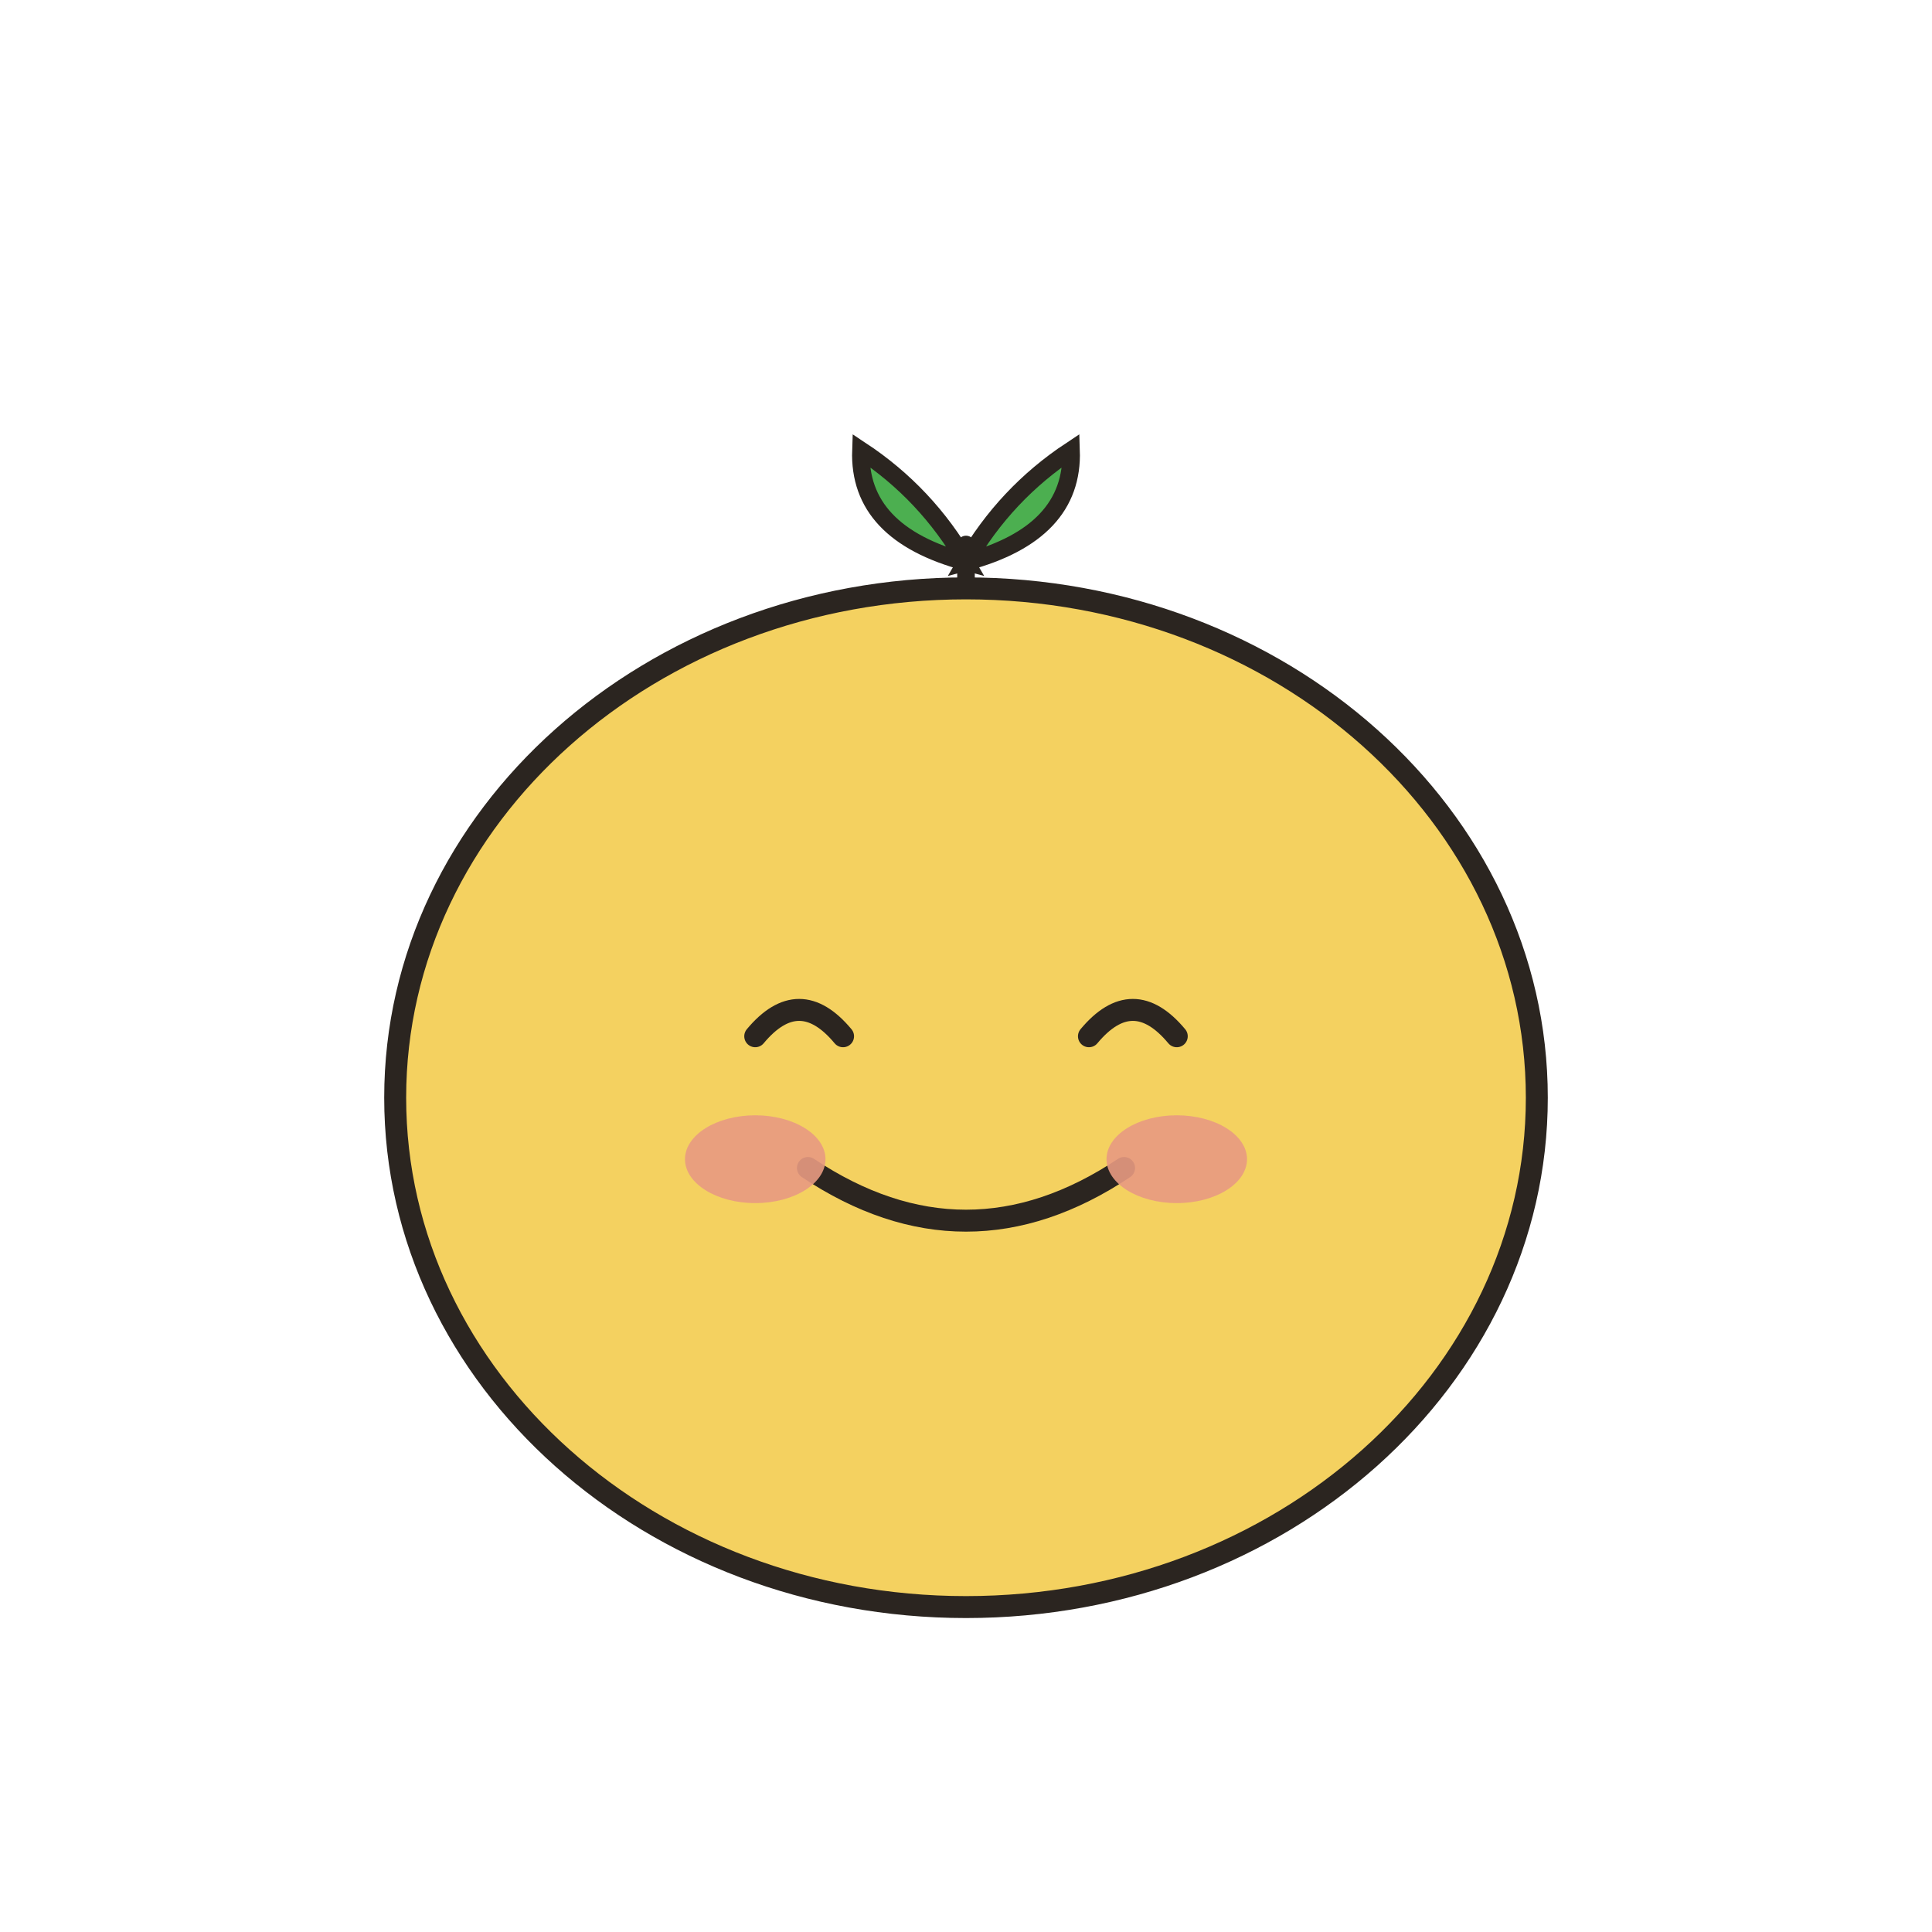
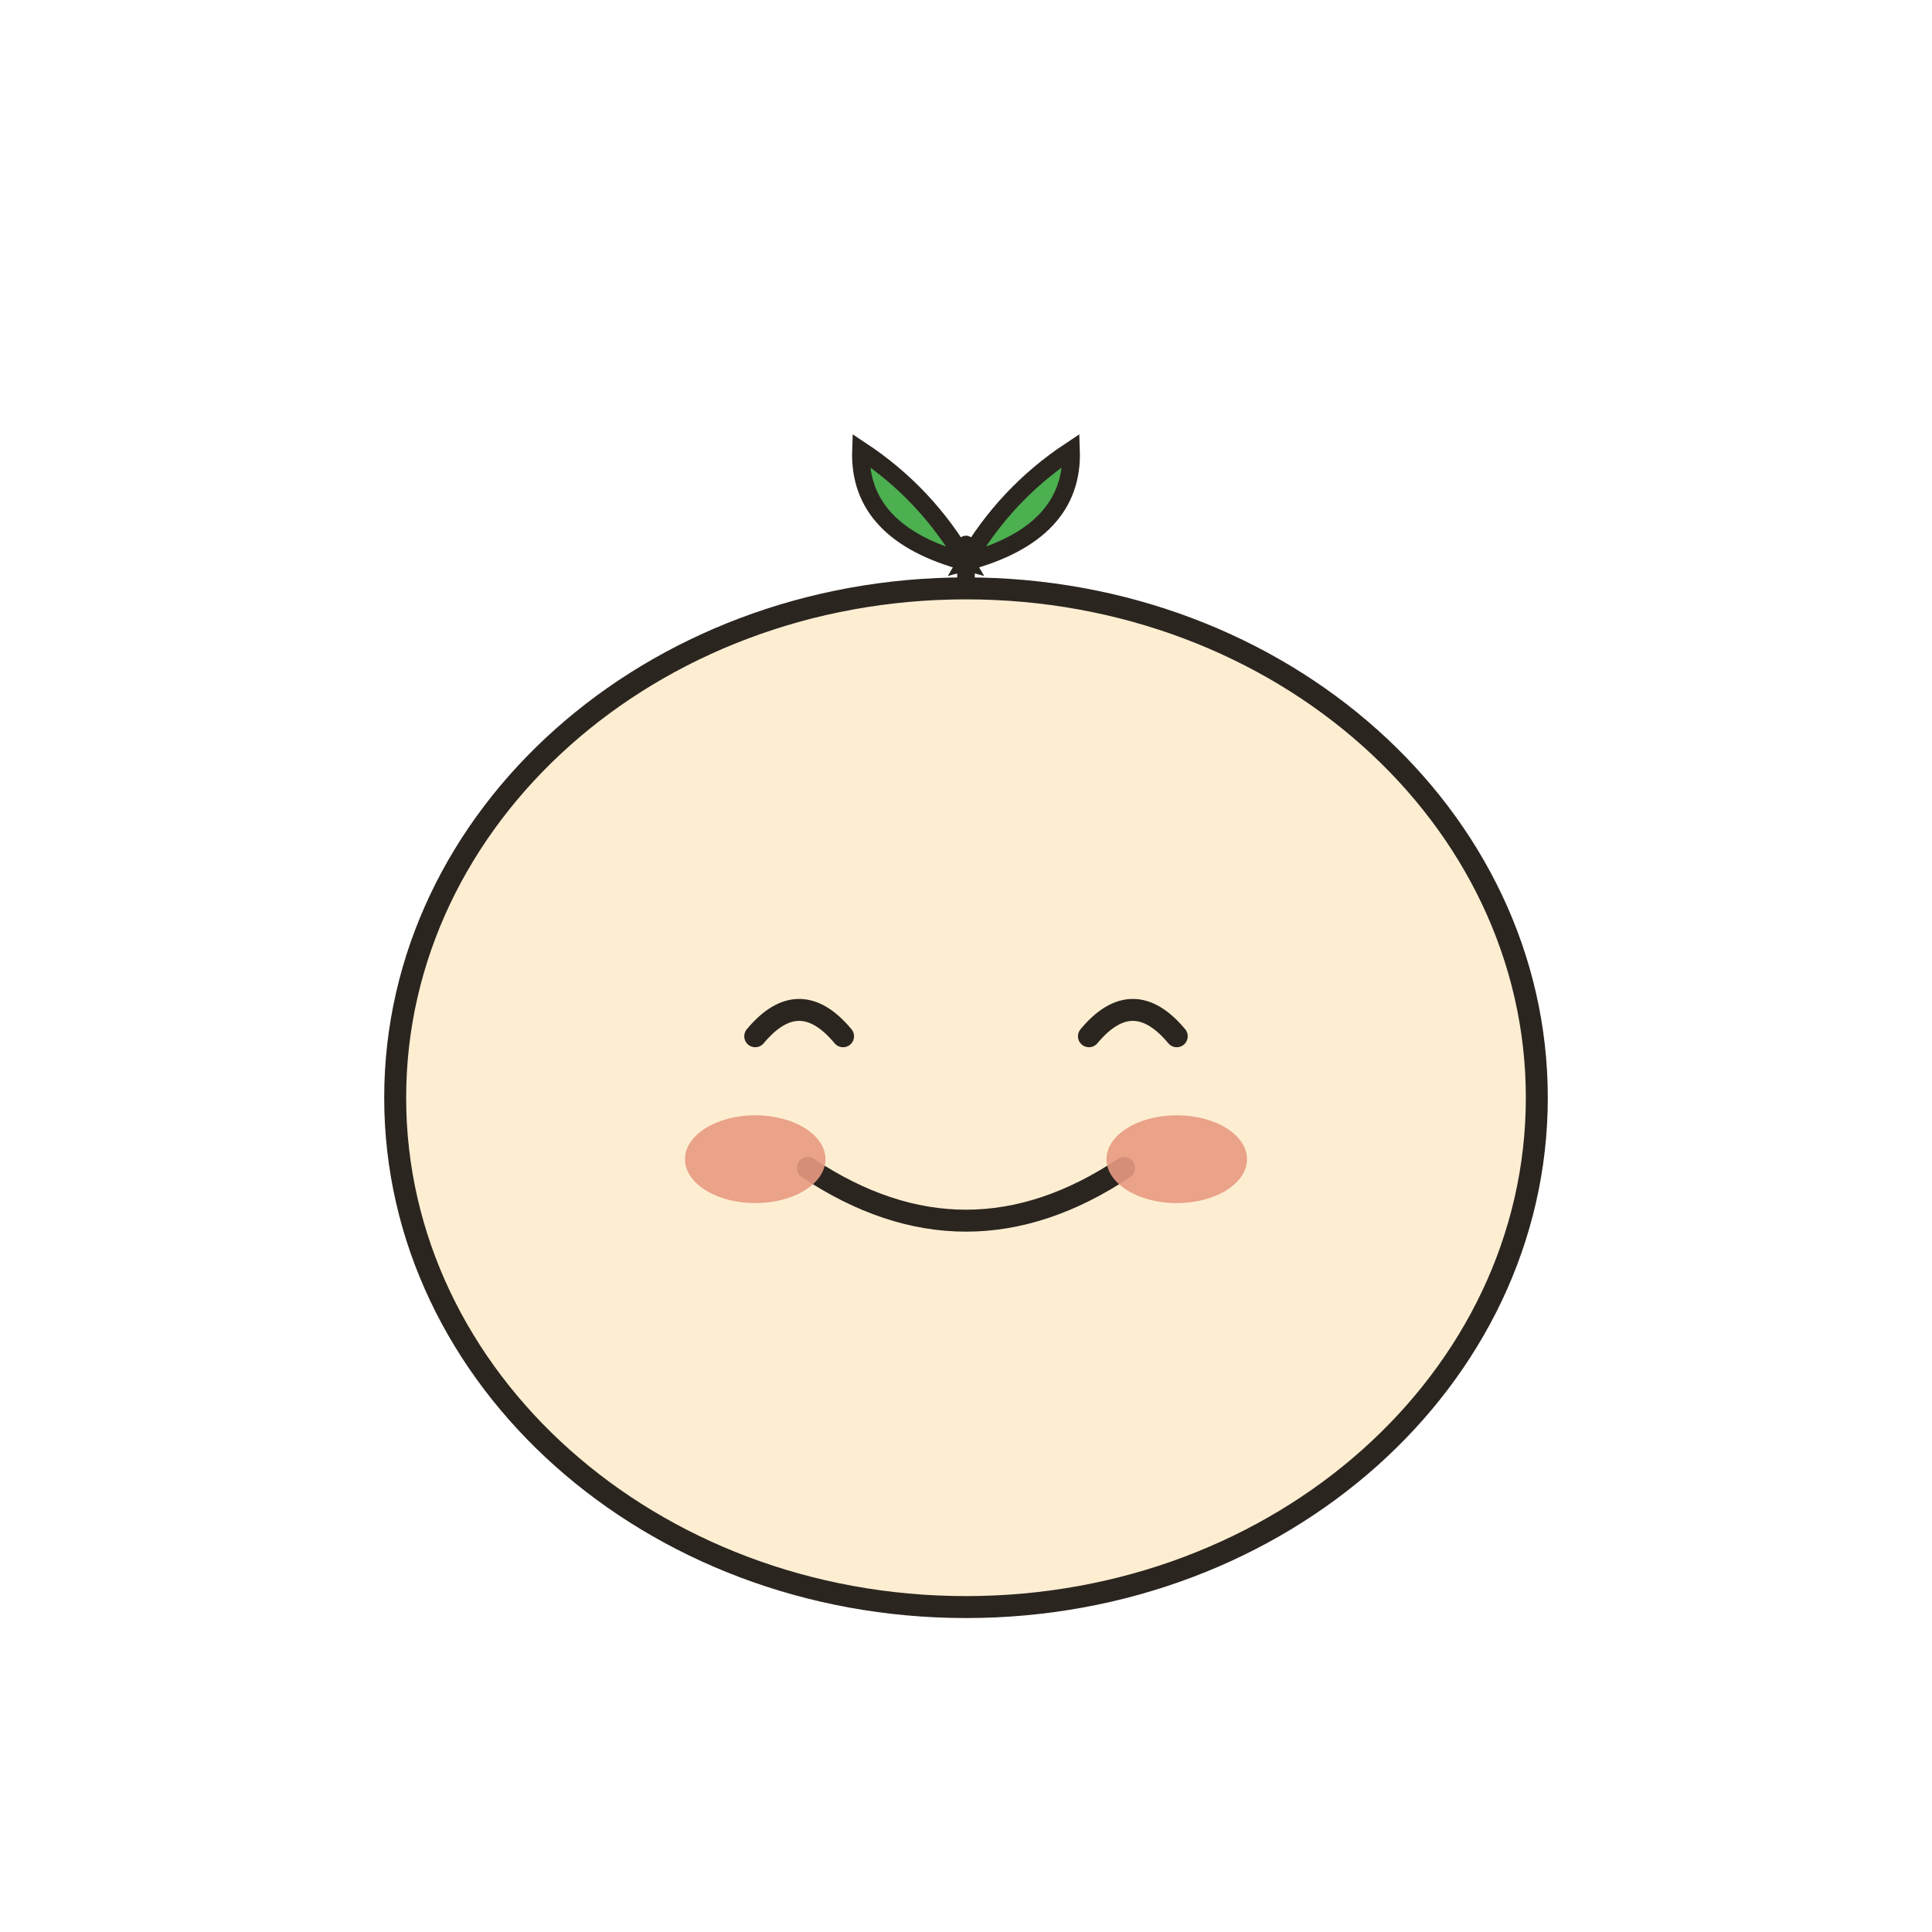
<svg xmlns="http://www.w3.org/2000/svg" viewBox="0 0 22 22">
  <g stroke="#2b2520" stroke-width="0.25" stroke-linecap="round" fill="none">
    <line x1="11" y1="7.4" x2="11" y2="6.2" stroke-width="0.2" />
  </g>
  <path d="M 11 6.4 Q 10.1 5.5 10.6 4.7 Q 11 5.5 11 6.4 Z" fill="#4CAF50" stroke="#2b2520" stroke-width="0.2" transform="rotate(-30 11 6.4)" />
  <path d="M 11 6.4 Q 11.9 5.5 11.4 4.7 Q 11 5.5 11 6.4 Z" fill="#4CAF50" stroke="#2b2520" stroke-width="0.2" transform="rotate(30 11 6.4)" />
-   <ellipse cx="11" cy="12.5" rx="6.5" ry="5.8" fill="#f4d160" stroke="#2b2520" stroke-width="0.25" />
+   <ellipse cx="11" cy="12.5" rx="6.5" ry="5.8" fill="#fdeed1" stroke="#2b2520" stroke-width="0.25" />
  <path d="M 8.6 11.8 Q 9.1 11.2 9.6 11.8" stroke="#2b2520" stroke-width="0.25" fill="none" stroke-linecap="round" />
  <path d="M 12.4 11.8 Q 12.9 11.2 13.4 11.8" stroke="#2b2520" stroke-width="0.25" fill="none" stroke-linecap="round" />
  <path d="M 9.2 13.3 Q 11 14.5 12.8 13.3" stroke="#2b2520" stroke-width="0.25" fill="none" stroke-linecap="round" />
  <ellipse cx="8.6" cy="13.2" rx="0.8" ry="0.5" fill="#e89a82" opacity="0.9" />
  <ellipse cx="13.4" cy="13.2" rx="0.8" ry="0.5" fill="#e89a82" opacity="0.9" />
</svg>
